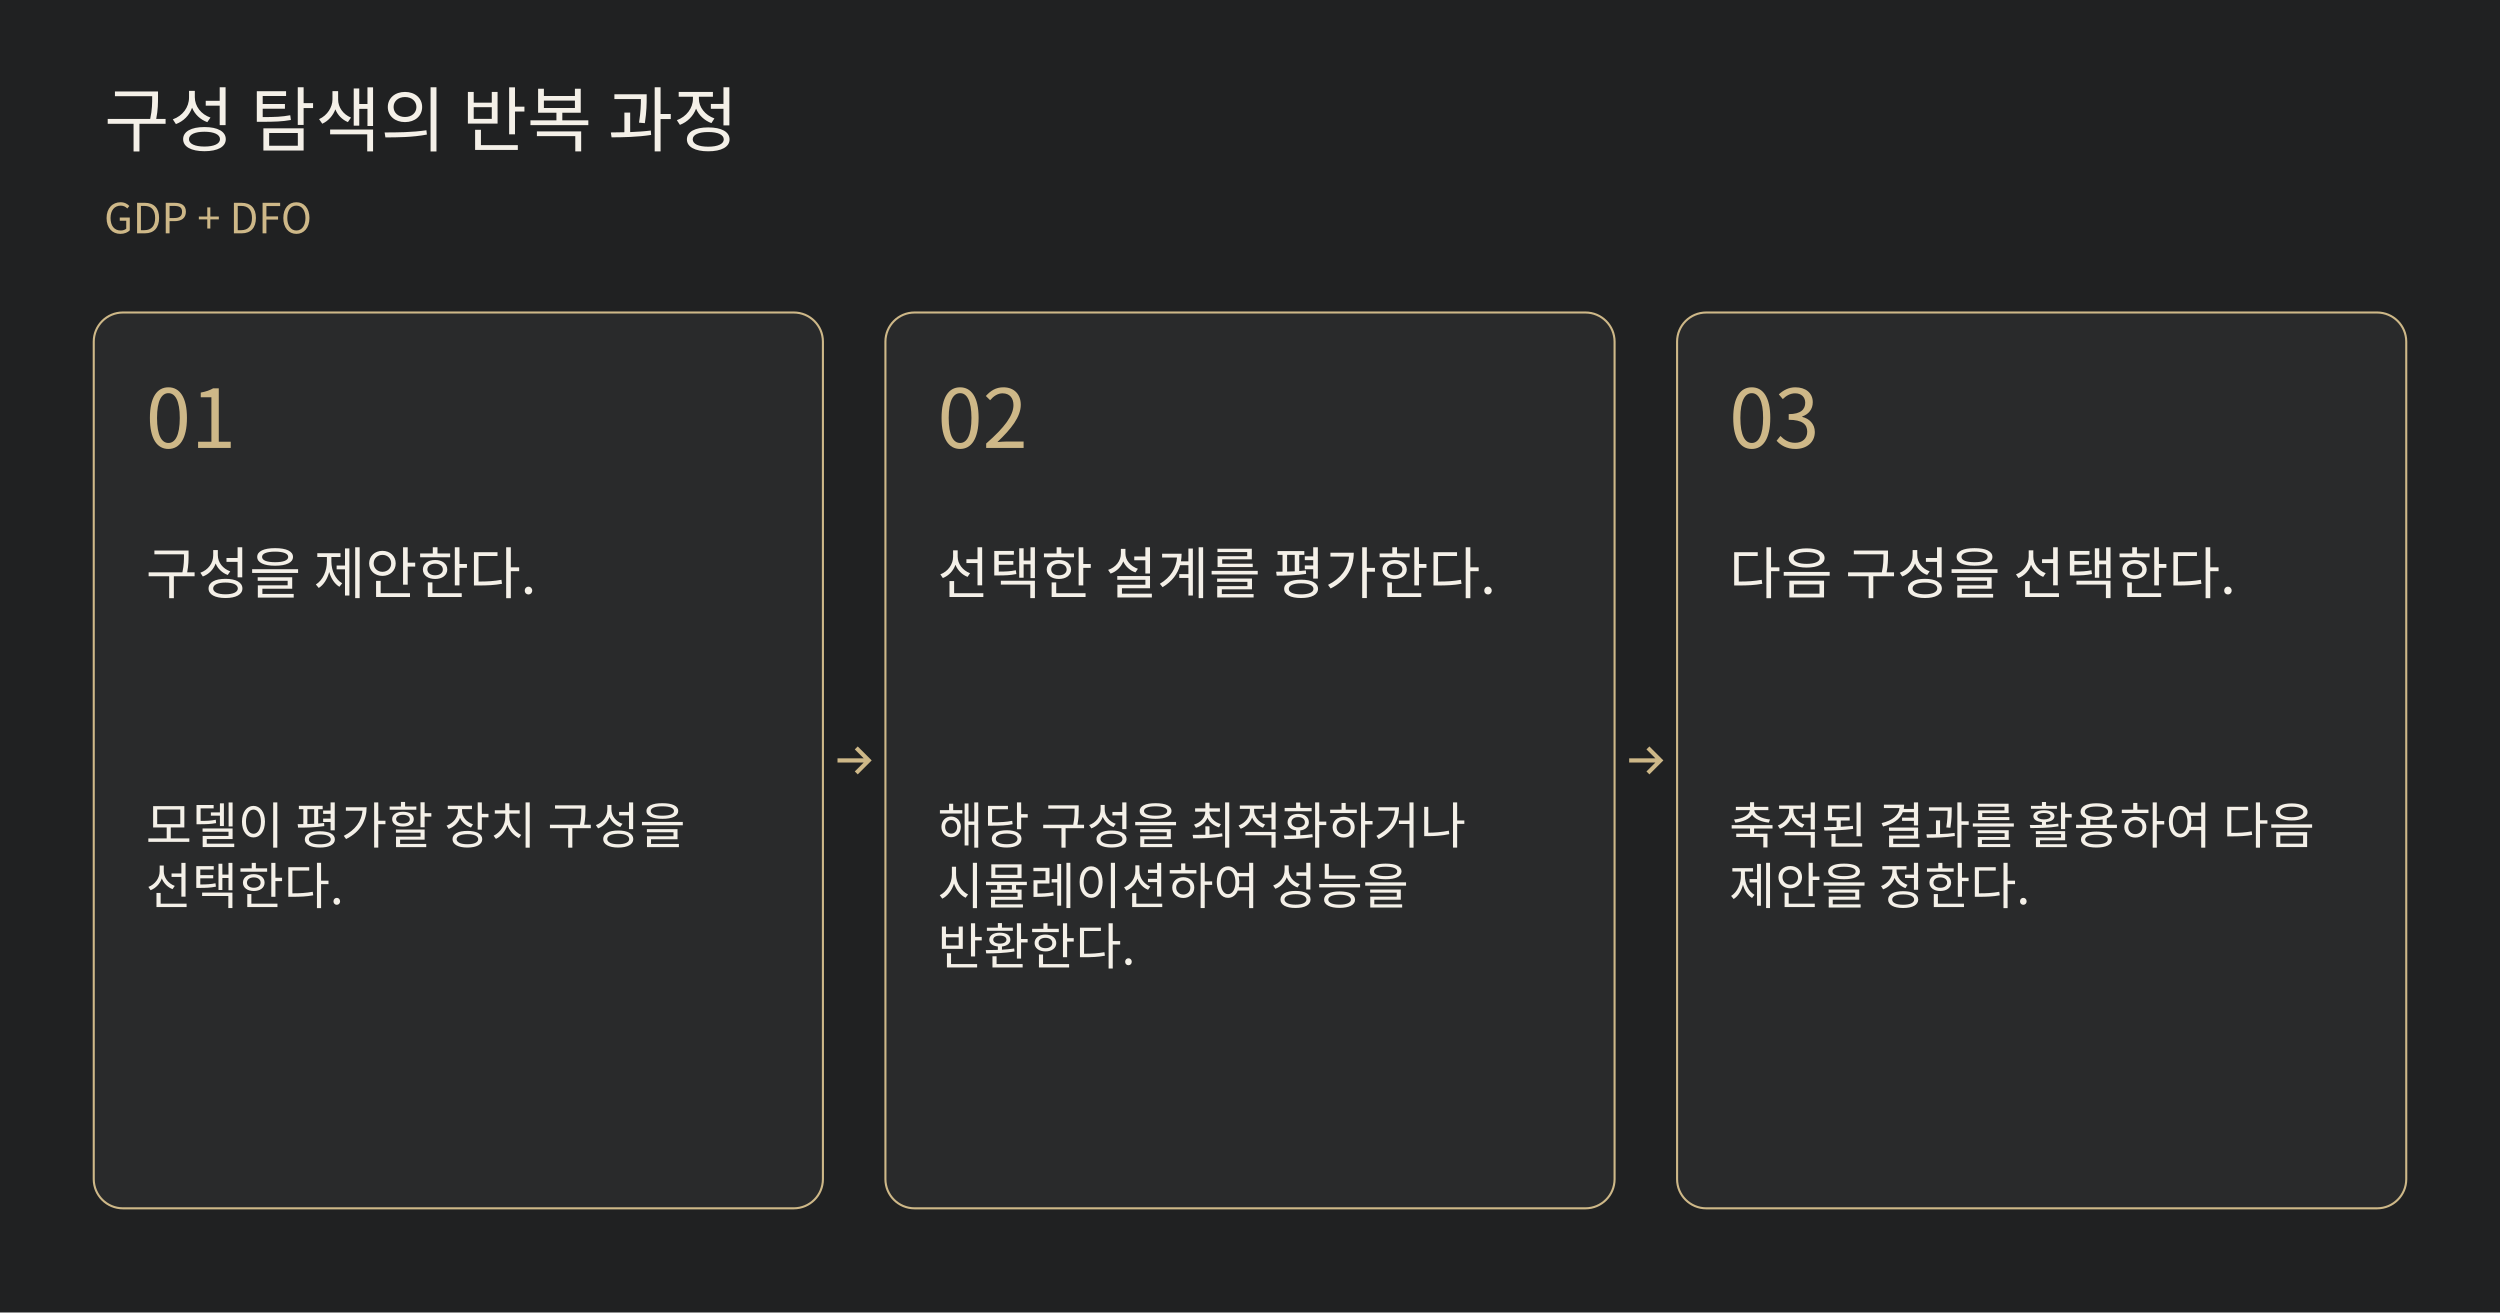
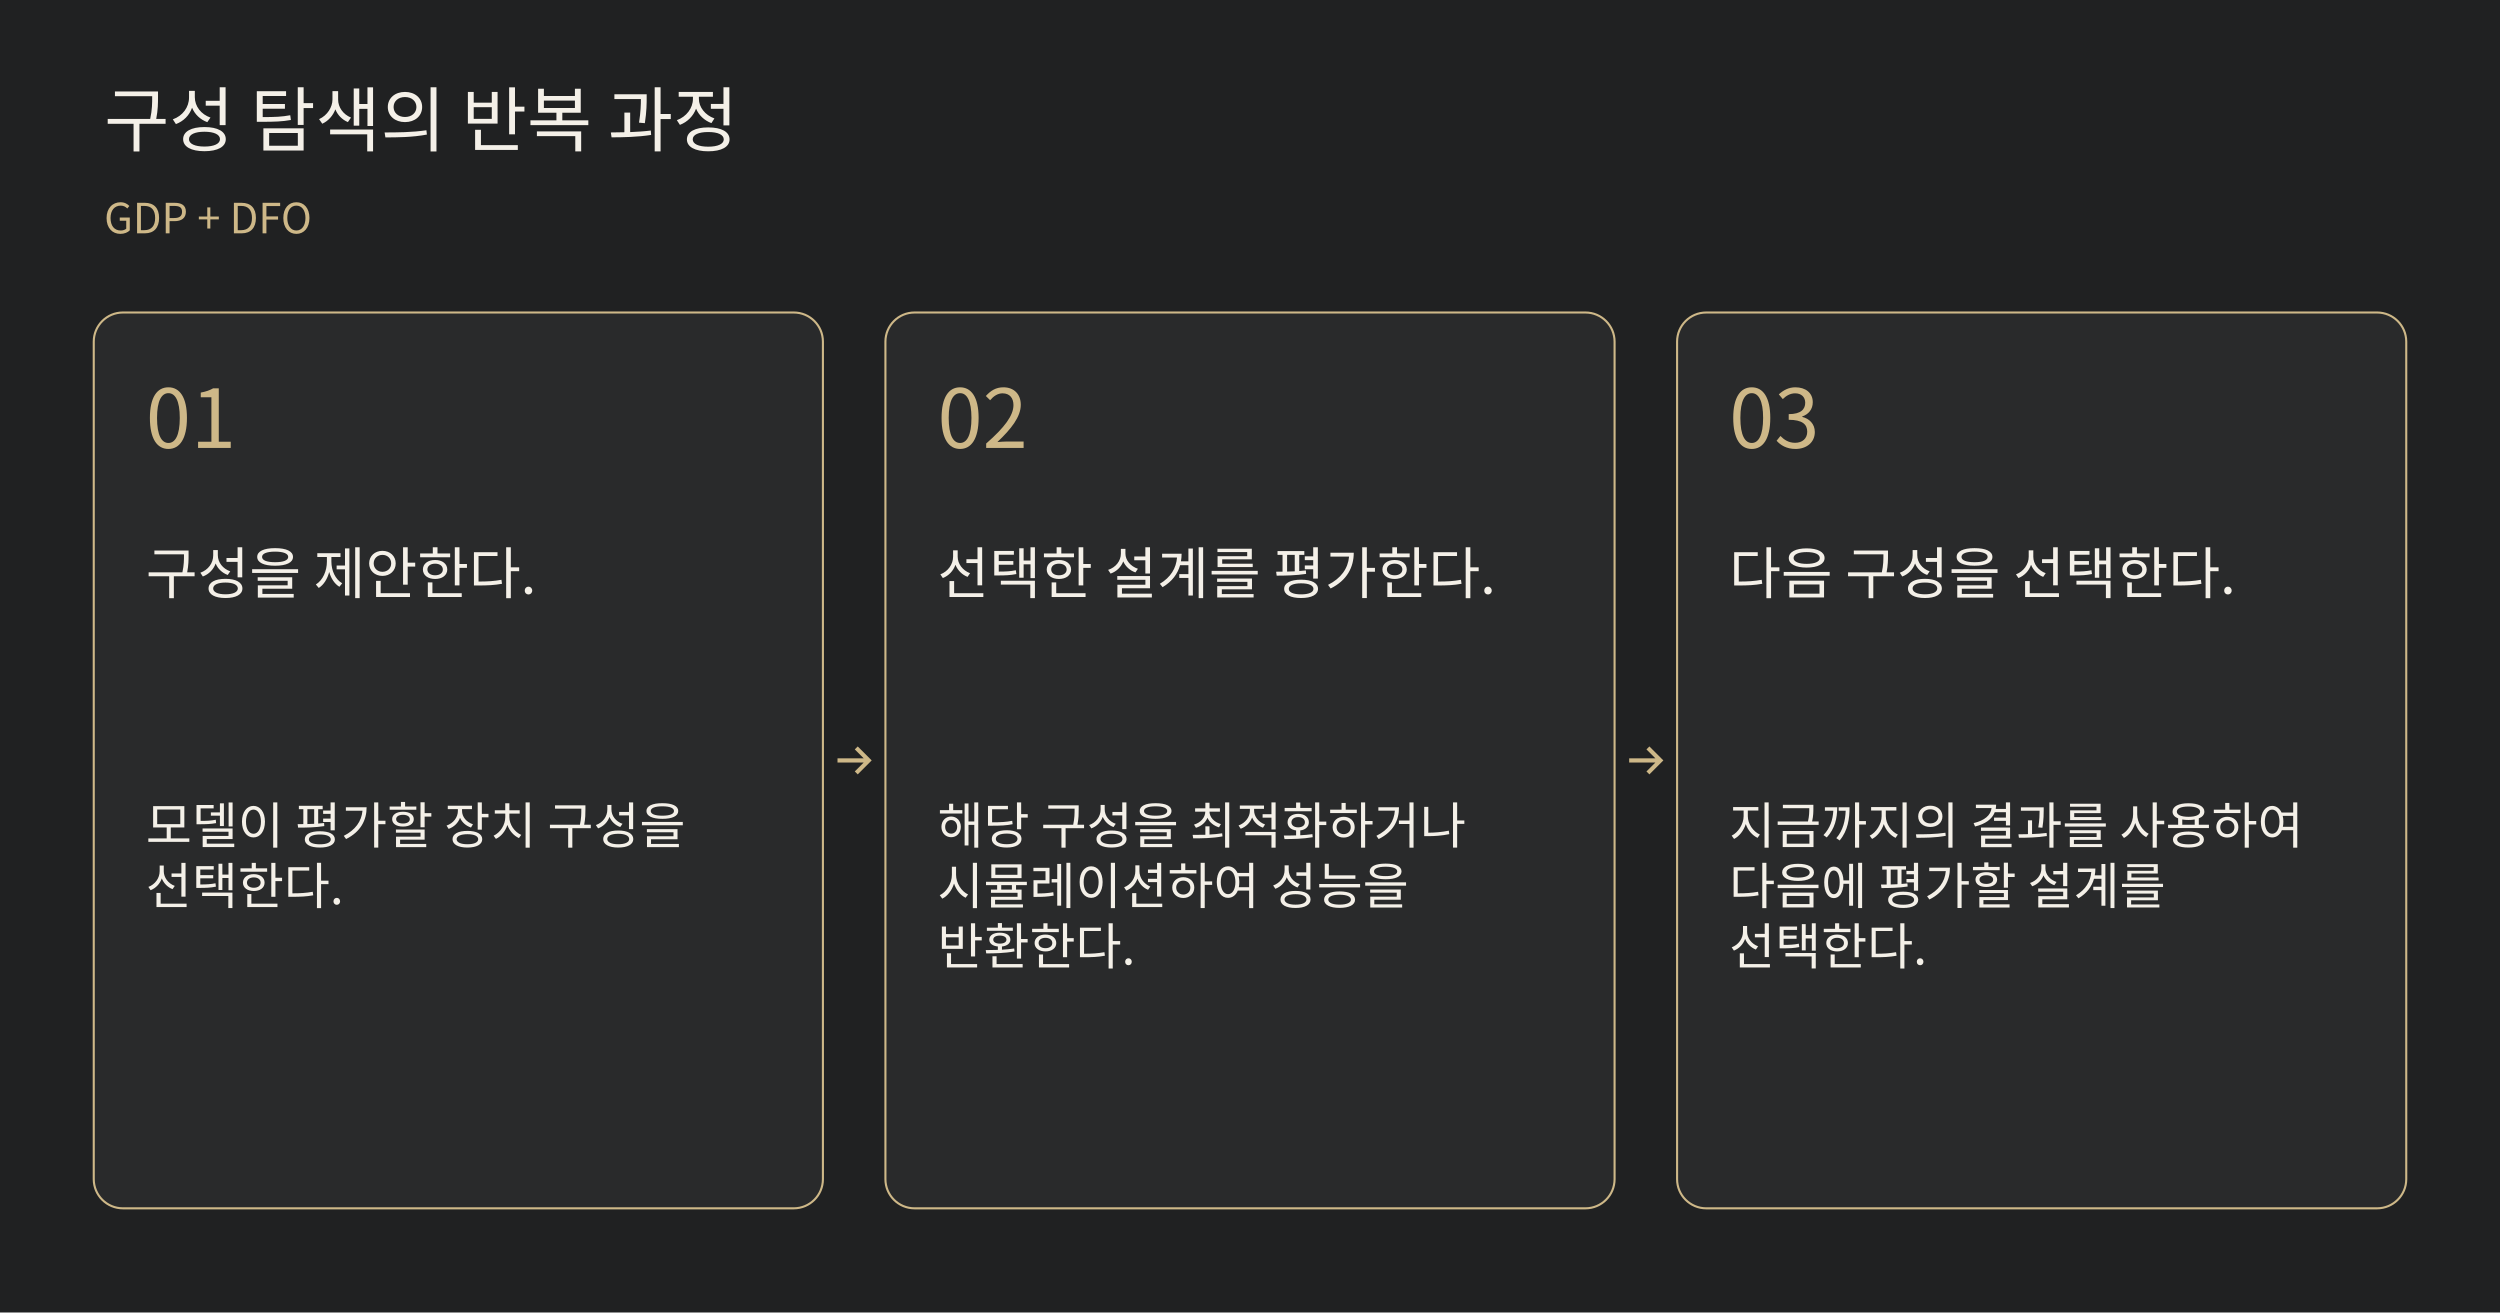
<svg xmlns="http://www.w3.org/2000/svg" width="1200" height="630" viewBox="0 0 1200 630">
  <rect width="1200" height="630" fill="#202122" />
  <text x="50" y="70" font-family="Noto Sans CJK KR" font-size="34" fill="#f4f0e8">구성 탐색의 반복 과정</text>
  <text x="50" y="112" font-family="Noto Sans CJK KR" font-size="20" fill="#ceb888">GDP + DFO</text>
  <g class="step">
    <rect x="45" y="150" width="350" height="430" rx="14" fill="#292a2b" stroke="#ceb888" />
    <text x="70" y="215" font-family="Noto Sans CJK KR" font-size="39" fill="#ceb888">01</text>
    <text x="70" y="285" font-family="Noto Sans CJK KR" font-size="27" fill="#f4f0e8">구성을 제안한다.</text>
    <text x="70" y="405" font-family="Noto Sans CJK KR" font-size="24" fill="#f4f0e8">모델이 평가할 장치 구성을</text>
    <text x="70" y="434" font-family="Noto Sans CJK KR" font-size="24" fill="#f4f0e8">선택한다.</text>
  </g>
  <path d="M402 365 h15 m-6 -6 6 6 -6 6" fill="none" stroke="#ceb888" stroke-width="2" />
  <g class="step">
    <rect x="425" y="150" width="350" height="430" rx="14" fill="#292a2b" stroke="#ceb888" />
    <text x="450" y="215" font-family="Noto Sans CJK KR" font-size="39" fill="#ceb888">02</text>
    <text x="450" y="285" font-family="Noto Sans CJK KR" font-size="27" fill="#f4f0e8">선택한 설계를 평가한다.</text>
    <text x="450" y="405" font-family="Noto Sans CJK KR" font-size="24" fill="#f4f0e8">해당 구성을 최적화하거나</text>
    <text x="450" y="434" font-family="Noto Sans CJK KR" font-size="24" fill="#f4f0e8">시뮬레이션하여 성능을</text>
    <text x="450" y="463" font-family="Noto Sans CJK KR" font-size="24" fill="#f4f0e8">반환한다.</text>
  </g>
  <path d="M782 365 h15 m-6 -6 6 6 -6 6" fill="none" stroke="#ceb888" stroke-width="2" />
  <g class="step">
    <rect x="805" y="150" width="350" height="430" rx="14" fill="#292a2b" stroke="#ceb888" />
    <text x="830" y="215" font-family="Noto Sans CJK KR" font-size="39" fill="#ceb888">03</text>
    <text x="830" y="285" font-family="Noto Sans CJK KR" font-size="27" fill="#f4f0e8">다음 구성을 선택한다.</text>
-     <text x="830" y="405" font-family="Noto Sans CJK KR" font-size="24" fill="#f4f0e8">축적된 결과를 활용하여 다음</text>
-     <text x="830" y="434" font-family="Noto Sans CJK KR" font-size="24" fill="#f4f0e8">제안을 정한다.</text>
+     <text x="830" y="405" font-family="Noto Sans CJK KR" font-size="24" fill="#f4f0e8">지금까지의 결과를 사용하여</text>
+     <text x="830" y="434" font-family="Noto Sans CJK KR" font-size="24" fill="#f4f0e8">다음에 평가할 설계를</text>
+     <text x="830" y="463" font-family="Noto Sans CJK KR" font-size="24" fill="#f4f0e8">선택한다.</text>
  </g>
</svg>
